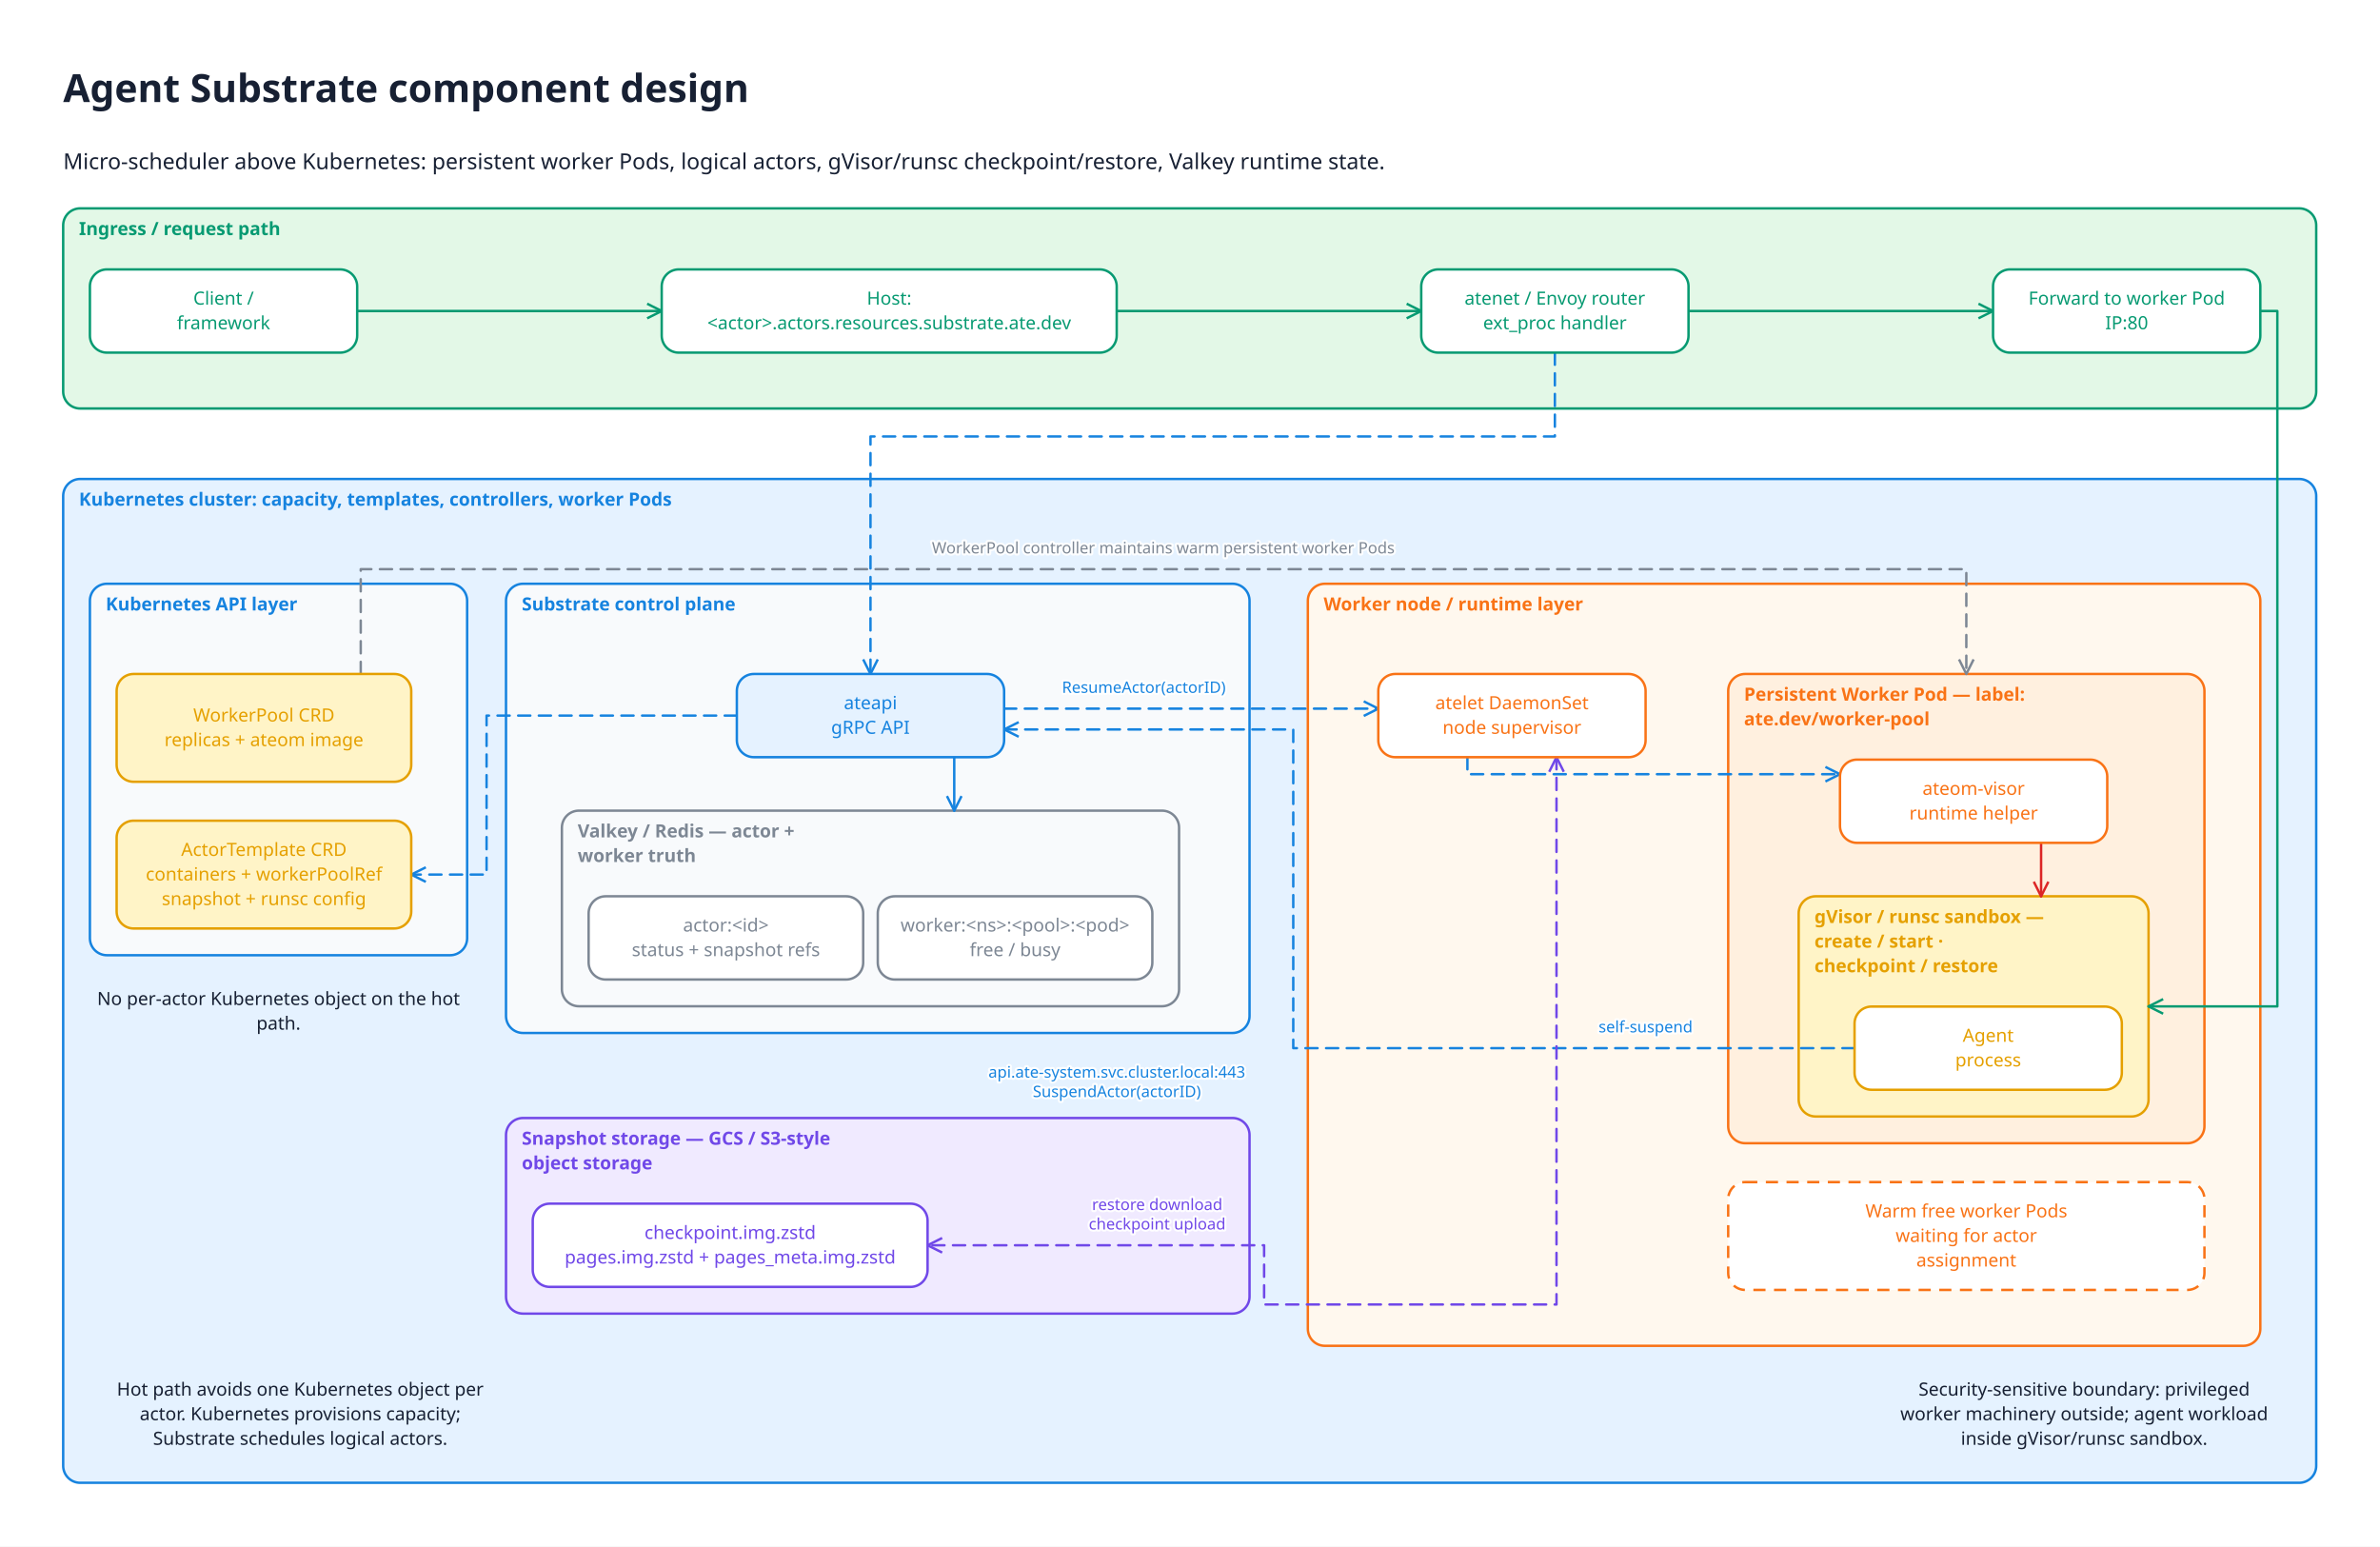
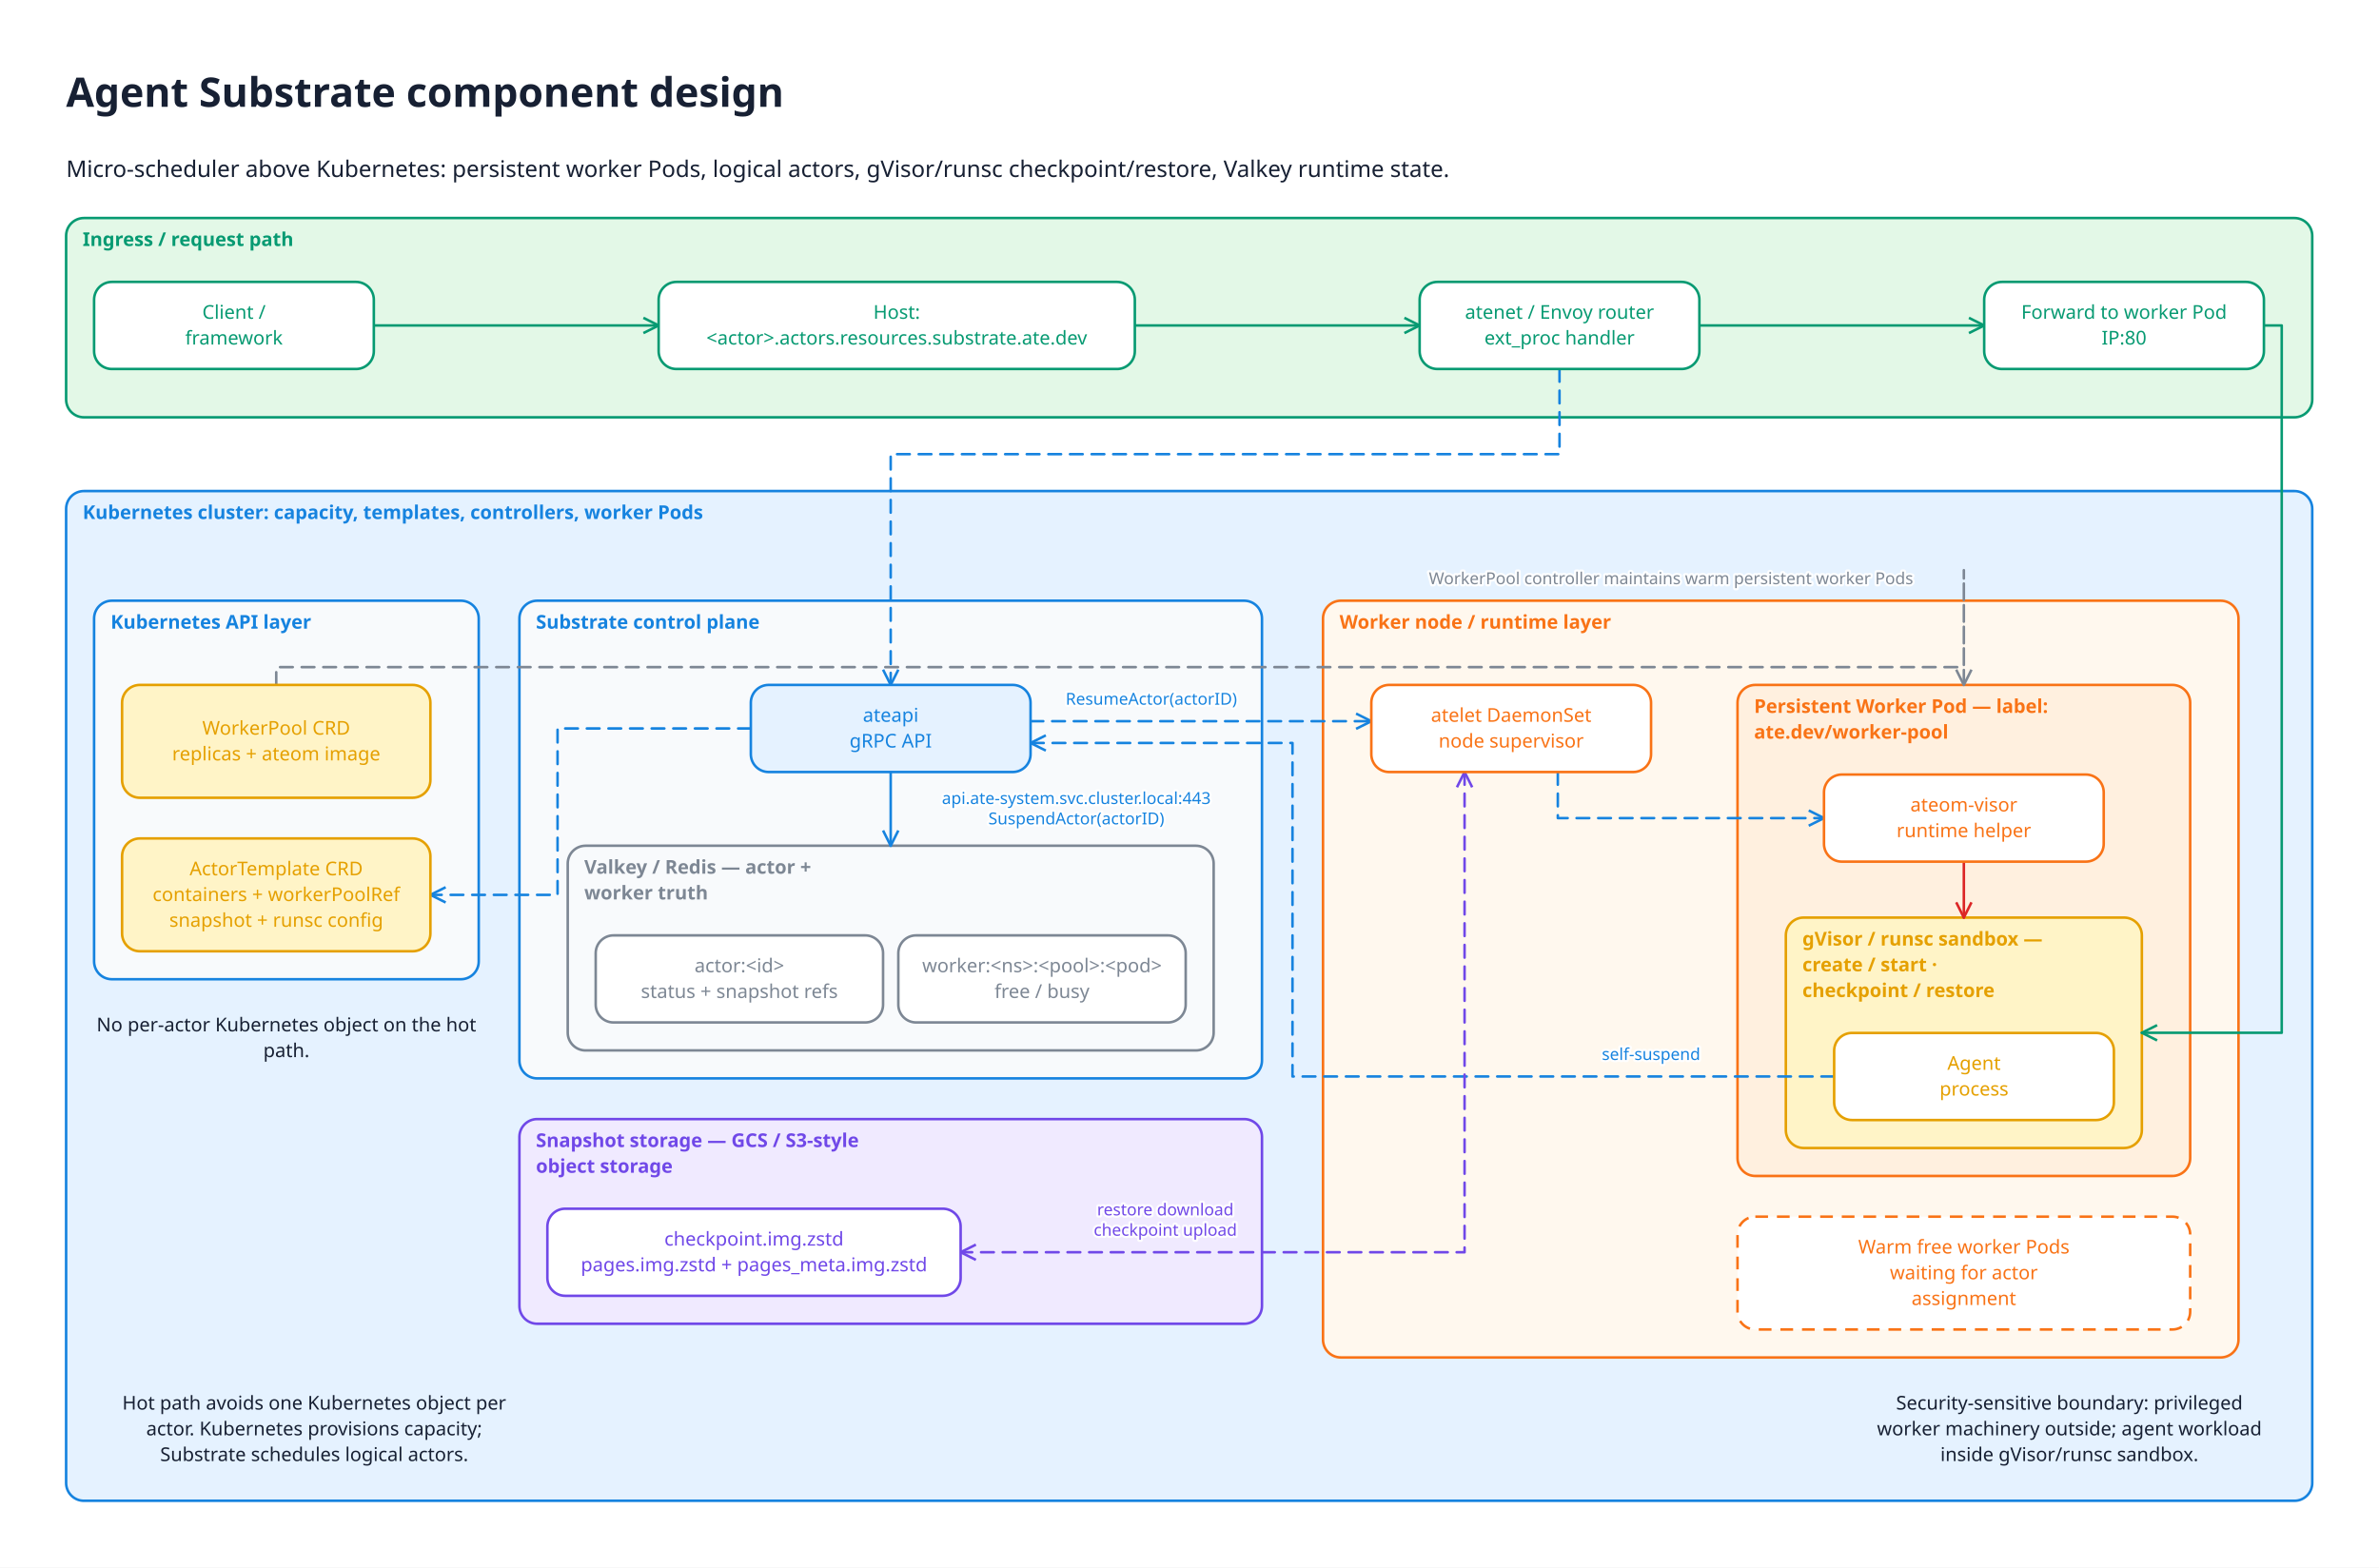
- <svg xmlns="http://www.w3.org/2000/svg" width="1959" height="1273" viewBox="0 0 1959 1273" role="img" aria-label="agent-substrate">
+ <svg xmlns="http://www.w3.org/2000/svg" width="1871" height="1233" viewBox="0 0 1871 1233" role="img" aria-label="agent-substrate">
  <rect width="100%" height="100%" fill="#ffffff" />
  <g id="boundaries">
-     <rect x="52" y="171.5" width="1854.5" height="164.75" rx="14" fill="#e3f8e7" stroke="#079a72" stroke-width="2" />
-     <rect x="52" y="394.25" width="1854.5" height="826.25" rx="14" fill="#e5f2ff" stroke="#1683df" stroke-width="2" />
-     <rect x="74" y="480.5" width="310.5" height="305.75" rx="14" fill="#f8fafc" stroke="#1683df" stroke-width="2" />
-     <rect x="1076.5" y="480.5" width="784" height="627.25" rx="14" fill="#fff8ee" stroke="#f97316" stroke-width="2" />
-     <rect x="416.5" y="480.5" width="612" height="369.75" rx="14" fill="#f8fafc" stroke="#1683df" stroke-width="2" />
-     <rect x="416.5" y="920.25" width="612" height="161" rx="14" fill="#f0eaff" stroke="#7048e8" stroke-width="2" />
-     <rect x="462.5" y="667.25" width="508" height="161" rx="14" fill="#f8fafc" stroke="#7d8794" stroke-width="2" />
-     <rect x="1422.5" y="554.75" width="392" height="386.25" rx="14" fill="#fff0df" stroke="#f97316" stroke-width="2" />
-     <rect x="1480.5" y="737.75" width="288" height="181.25" rx="14" fill="#fff4c7" stroke="#e5a000" stroke-width="2" />
+     <rect x="52" y="171.5" width="1766.5" height="156.75" rx="14" fill="#e3f8e7" stroke="#079a72" stroke-width="2" />
+     <rect x="52" y="386.25" width="1766.5" height="794.25" rx="14" fill="#e5f2ff" stroke="#1683df" stroke-width="2" />
+     <rect x="74" y="472.5" width="302.5" height="297.75" rx="14" fill="#f8fafc" stroke="#1683df" stroke-width="2" />
+     <rect x="1040.5" y="472.5" width="720" height="595.25" rx="14" fill="#fff8ee" stroke="#f97316" stroke-width="2" />
+     <rect x="408.5" y="472.5" width="584" height="375.75" rx="14" fill="#f8fafc" stroke="#1683df" stroke-width="2" />
+     <rect x="408.5" y="880.25" width="584" height="161" rx="14" fill="#f0eaff" stroke="#7048e8" stroke-width="2" />
+     <rect x="446.5" y="665.25" width="508" height="161" rx="14" fill="#f8fafc" stroke="#7d8794" stroke-width="2" />
+     <rect x="1366.5" y="538.75" width="356" height="386.25" rx="14" fill="#fff0df" stroke="#f97316" stroke-width="2" />
+     <rect x="1404.5" y="721.75" width="280" height="181.25" rx="14" fill="#fff4c7" stroke="#e5a000" stroke-width="2" />
  </g>
  <g id="corridor-dividers" />
  <g id="lines">
    <g data-line="$line-1">
-       <polyline points="294,256 544.667,256" fill="none" stroke="#079a72" stroke-width="2" stroke-linejoin="round" stroke-linecap="round" />
-       <path d="M 532.667 262 L 544.667 256 L 532.667 250" fill="none" stroke="#079a72" stroke-width="2" stroke-linejoin="round" />
+       <polyline points="294,256 518,256" fill="none" stroke="#079a72" stroke-width="2" stroke-linejoin="round" stroke-linecap="round" />
+       <path d="M 506 262 L 518 256 L 506 250" fill="none" stroke="#079a72" stroke-width="2" stroke-linejoin="round" />
    </g>
    <g data-line="$line-2">
-       <polyline points="919.167,256 1169.833,256" fill="none" stroke="#079a72" stroke-width="2" stroke-linejoin="round" stroke-linecap="round" />
-       <path d="M 1157.833 262 L 1169.833 256 L 1157.833 250" fill="none" stroke="#079a72" stroke-width="2" stroke-linejoin="round" />
+       <polyline points="892.5,256 1116.5,256" fill="none" stroke="#079a72" stroke-width="2" stroke-linejoin="round" stroke-linecap="round" />
+       <path d="M 1104.5 262 L 1116.5 256 L 1104.5 250" fill="none" stroke="#079a72" stroke-width="2" stroke-linejoin="round" />
    </g>
    <g data-line="$line-3">
-       <polyline points="1389.833,256 1640.5,256" fill="none" stroke="#079a72" stroke-width="2" stroke-linejoin="round" stroke-linecap="round" />
-       <path d="M 1628.5 262 L 1640.5 256 L 1628.5 250" fill="none" stroke="#079a72" stroke-width="2" stroke-linejoin="round" />
+       <polyline points="1336.5,256 1560.5,256" fill="none" stroke="#079a72" stroke-width="2" stroke-linejoin="round" stroke-linecap="round" />
+       <path d="M 1548.5 262 L 1560.5 256 L 1548.5 250" fill="none" stroke="#079a72" stroke-width="2" stroke-linejoin="round" />
    </g>
    <g data-line="$line-4">
-       <polyline points="785.443,623.25 785.443,667.25" fill="none" stroke="#1683df" stroke-width="2" stroke-linejoin="round" stroke-linecap="round" />
-       <path d="M 779.443 655.25 L 785.443 667.25 L 791.443 655.25" fill="none" stroke="#1683df" stroke-width="2" stroke-linejoin="round" />
+       <polyline points="700.5,607.25 700.5,665.25" fill="none" stroke="#1683df" stroke-width="2" stroke-linejoin="round" stroke-linecap="round" />
+       <path d="M 694.5 653.25 L 700.5 665.25 L 706.5 653.25" fill="none" stroke="#1683df" stroke-width="2" stroke-linejoin="round" />
    </g>
    <g data-line="$line-5">
-       <polyline points="1680.043,693.75 1680.043,737.75" fill="none" stroke="#dc2626" stroke-width="2" stroke-linejoin="round" stroke-linecap="round" />
-       <path d="M 1674.043 725.75 L 1680.043 737.75 L 1686.043 725.75" fill="none" stroke="#dc2626" stroke-width="2" stroke-linejoin="round" />
+       <polyline points="1544.5,677.75 1544.5,721.75" fill="none" stroke="#dc2626" stroke-width="2" stroke-linejoin="round" stroke-linecap="round" />
+       <path d="M 1538.5 709.75 L 1544.5 721.75 L 1550.5 709.75" fill="none" stroke="#dc2626" stroke-width="2" stroke-linejoin="round" />
    </g>
    <g data-line="supervise-pod">
-       <polyline points="1207.833,623.25 1207.833,637.25 1394.5,637.25 1514.5,637.25" fill="none" stroke="#1683df" stroke-width="2" stroke-linejoin="round" stroke-linecap="round" stroke-dasharray="10 7" />
-       <path d="M 1502.5 643.25 L 1514.5 637.25 L 1502.5 631.25" fill="none" stroke="#1683df" stroke-width="2" stroke-linejoin="round" />
+       <polyline points="1225.167,607.25 1225.167,643.5 1434.5,643.5" fill="none" stroke="#1683df" stroke-width="2" stroke-linejoin="round" stroke-linecap="round" stroke-dasharray="10 7" />
+       <path d="M 1422.5 649.5 L 1434.5 643.5 L 1422.5 637.5" fill="none" stroke="#1683df" stroke-width="2" stroke-linejoin="round" />
    </g>
    <g data-line="actor-template-api">
-       <polyline points="606.5,589 400.5,589 400.5,719.875 338.5,719.875" fill="none" stroke="#1683df" stroke-width="2" stroke-linejoin="round" stroke-linecap="round" stroke-dasharray="10 7" />
-       <path d="M 350.5 713.875 L 338.5 719.875 L 350.5 725.875" fill="none" stroke="#1683df" stroke-width="2" stroke-linejoin="round" />
+       <polyline points="590.5,573 438.5,573 438.5,703.875 338.5,703.875" fill="none" stroke="#1683df" stroke-width="2" stroke-linejoin="round" stroke-linecap="round" stroke-dasharray="10 7" />
+       <path d="M 350.5 697.875 L 338.5 703.875 L 350.5 709.875" fill="none" stroke="#1683df" stroke-width="2" stroke-linejoin="round" />
    </g>
    <g data-line="resume-actor">
-       <polyline points="826.5,583.292 1134.5,583.292" fill="none" stroke="#1683df" stroke-width="2" stroke-linejoin="round" stroke-linecap="round" stroke-dasharray="10 7" />
-       <path d="M 1122.5 589.292 L 1134.5 583.292 L 1122.5 577.292" fill="none" stroke="#1683df" stroke-width="2" stroke-linejoin="round" />
+       <polyline points="810.5,567.292 1078.5,567.292" fill="none" stroke="#1683df" stroke-width="2" stroke-linejoin="round" stroke-linecap="round" stroke-dasharray="10 7" />
+       <path d="M 1066.5 573.292 L 1078.5 567.292 L 1066.5 561.292" fill="none" stroke="#1683df" stroke-width="2" stroke-linejoin="round" />
    </g>
    <g data-line="self-suspend">
-       <polyline points="1526.5,862.75 1064.5,862.75 1064.5,600.417 826.5,600.417" fill="none" stroke="#1683df" stroke-width="2" stroke-linejoin="round" stroke-linecap="round" stroke-dasharray="10 7" />
-       <path d="M 838.5 594.417 L 826.5 600.417 L 838.5 606.417" fill="none" stroke="#1683df" stroke-width="2" stroke-linejoin="round" />
+       <polyline points="1442.5,846.75 1016.5,846.75 1016.5,584.417 810.5,584.417" fill="none" stroke="#1683df" stroke-width="2" stroke-linejoin="round" stroke-linecap="round" stroke-dasharray="10 7" />
+       <path d="M 822.5 578.417 L 810.5 584.417 L 822.5 590.417" fill="none" stroke="#1683df" stroke-width="2" stroke-linejoin="round" />
    </g>
    <g data-line="checkpoint-transfer">
-       <polyline points="1281.167,623.25 1281.167,1073.75 1040.5,1073.75 1040.5,1025 763.5,1025" fill="none" stroke="#7048e8" stroke-width="2" stroke-linejoin="round" stroke-linecap="round" stroke-dasharray="10 7" />
-       <path d="M 1287.167 635.25 L 1281.167 623.25 L 1275.167 635.25" fill="none" stroke="#7048e8" stroke-width="2" stroke-linejoin="round" />
-       <path d="M 775.5 1019 L 763.5 1025 L 775.5 1031" fill="none" stroke="#7048e8" stroke-width="2" stroke-linejoin="round" />
+       <polyline points="1151.833,607.25 1151.833,985 755.5,985" fill="none" stroke="#7048e8" stroke-width="2" stroke-linejoin="round" stroke-linecap="round" stroke-dasharray="10 7" />
+       <path d="M 1157.833 619.25 L 1151.833 607.25 L 1145.833 619.25" fill="none" stroke="#7048e8" stroke-width="2" stroke-linejoin="round" />
+       <path d="M 767.5 979 L 755.5 985 L 767.5 991" fill="none" stroke="#7048e8" stroke-width="2" stroke-linejoin="round" />
    </g>
    <g data-line="worker-pool-controller">
-       <polyline points="296.929,554.75 296.929,468.5 1618.5,468.5 1618.5,554.75" fill="none" stroke="#7d8794" stroke-width="2" stroke-linejoin="round" stroke-linecap="round" stroke-dasharray="10 7" />
-       <path d="M 1612.5 542.75 L 1618.5 554.75 L 1624.5 542.75" fill="none" stroke="#7d8794" stroke-width="2" stroke-linejoin="round" />
+       <polyline points="217.25,538.75 217.25,524.75 1544.5,524.75 1544.5,448.5 1544.5,538.75" fill="none" stroke="#7d8794" stroke-width="2" stroke-linejoin="round" stroke-linecap="round" stroke-dasharray="10 7" />
+       <path d="M 1538.5 526.75 L 1544.5 538.75 L 1550.5 526.75" fill="none" stroke="#7d8794" stroke-width="2" stroke-linejoin="round" />
    </g>
    <g data-line="ingress-control">
-       <polyline points="1279.833,290.25 1279.833,359.25 716.5,359.25 716.5,554.75" fill="none" stroke="#1683df" stroke-width="2" stroke-linejoin="round" stroke-linecap="round" stroke-dasharray="10 7" />
-       <path d="M 710.5 542.75 L 716.5 554.75 L 722.5 542.75" fill="none" stroke="#1683df" stroke-width="2" stroke-linejoin="round" />
+       <polyline points="1226.5,290.25 1226.5,357.25 700.5,357.25 700.5,538.75" fill="none" stroke="#1683df" stroke-width="2" stroke-linejoin="round" stroke-linecap="round" stroke-dasharray="10 7" />
+       <path d="M 694.5 526.75 L 700.5 538.75 L 706.5 526.75" fill="none" stroke="#1683df" stroke-width="2" stroke-linejoin="round" />
    </g>
    <g data-line="request-to-agent">
-       <polyline points="1860.5,256 1874.5,256 1874.5,828.375 1768.5,828.375" fill="none" stroke="#079a72" stroke-width="2" stroke-linejoin="round" stroke-linecap="round" />
-       <path d="M 1780.5 822.375 L 1768.5 828.375 L 1780.5 834.375" fill="none" stroke="#079a72" stroke-width="2" stroke-linejoin="round" />
+       <polyline points="1780.5,256 1794.5,256 1794.5,812.375 1684.5,812.375" fill="none" stroke="#079a72" stroke-width="2" stroke-linejoin="round" stroke-linecap="round" />
+       <path d="M 1696.5 806.375 L 1684.5 812.375 L 1696.5 818.375" fill="none" stroke="#079a72" stroke-width="2" stroke-linejoin="round" />
    </g>
  </g>
  <g id="objects">
    <rect x="74" y="221.75" width="220" height="68.5" rx="14" fill="#ffffff" stroke="#079a72" stroke-width="2" />
-     <rect x="544.667" y="221.75" width="374.5" height="68.5" rx="14" fill="#ffffff" stroke="#079a72" stroke-width="2" />
-     <rect x="1169.833" y="221.75" width="220" height="68.5" rx="14" fill="#ffffff" stroke="#079a72" stroke-width="2" />
-     <rect x="1640.5" y="221.75" width="220" height="68.5" rx="14" fill="#ffffff" stroke="#079a72" stroke-width="2" />
-     <rect x="96" y="554.75" width="242.5" height="88.75" rx="14" fill="#fff4c7" stroke="#e5a000" stroke-width="2" />
-     <rect x="96" y="675.5" width="242.5" height="88.75" rx="14" fill="#fff4c7" stroke="#e5a000" stroke-width="2" />
-     <rect x="606.5" y="554.75" width="220" height="68.5" rx="14" fill="#e5f2ff" stroke="#1683df" stroke-width="2" />
-     <rect x="484.5" y="737.75" width="226" height="68.5" rx="14" fill="#ffffff" stroke="#7d8794" stroke-width="2" />
-     <rect x="722.5" y="737.75" width="226" height="68.5" rx="14" fill="#ffffff" stroke="#7d8794" stroke-width="2" />
-     <rect x="438.5" y="990.75" width="325" height="68.5" rx="14" fill="#ffffff" stroke="#7048e8" stroke-width="2" />
-     <rect x="1134.5" y="554.75" width="220" height="68.5" rx="14" fill="#ffffff" stroke="#f97316" stroke-width="2" />
-     <rect x="1514.5" y="625.25" width="220" height="68.5" rx="14" fill="#ffffff" stroke="#f97316" stroke-width="2" />
-     <rect x="1526.5" y="828.5" width="220" height="68.5" rx="14" fill="#ffffff" stroke="#e5a000" stroke-width="2" />
-     <rect x="1422.5" y="973" width="392" height="88.75" rx="14" fill="#ffffff" stroke="#f97316" stroke-width="2" stroke-dasharray="10 7" />
+     <rect x="518" y="221.75" width="374.5" height="68.5" rx="14" fill="#ffffff" stroke="#079a72" stroke-width="2" />
+     <rect x="1116.5" y="221.75" width="220" height="68.5" rx="14" fill="#ffffff" stroke="#079a72" stroke-width="2" />
+     <rect x="1560.5" y="221.75" width="220" height="68.5" rx="14" fill="#ffffff" stroke="#079a72" stroke-width="2" />
+     <rect x="96" y="538.75" width="242.5" height="88.75" rx="14" fill="#fff4c7" stroke="#e5a000" stroke-width="2" />
+     <rect x="96" y="659.5" width="242.5" height="88.75" rx="14" fill="#fff4c7" stroke="#e5a000" stroke-width="2" />
+     <rect x="590.5" y="538.75" width="220" height="68.5" rx="14" fill="#e5f2ff" stroke="#1683df" stroke-width="2" />
+     <rect x="468.5" y="735.75" width="226" height="68.5" rx="14" fill="#ffffff" stroke="#7d8794" stroke-width="2" />
+     <rect x="706.5" y="735.75" width="226" height="68.5" rx="14" fill="#ffffff" stroke="#7d8794" stroke-width="2" />
+     <rect x="430.5" y="950.75" width="325" height="68.5" rx="14" fill="#ffffff" stroke="#7048e8" stroke-width="2" />
+     <rect x="1078.5" y="538.75" width="220" height="68.5" rx="14" fill="#ffffff" stroke="#f97316" stroke-width="2" />
+     <rect x="1434.5" y="609.25" width="220" height="68.5" rx="14" fill="#ffffff" stroke="#f97316" stroke-width="2" />
+     <rect x="1442.5" y="812.5" width="220" height="68.5" rx="14" fill="#ffffff" stroke="#e5a000" stroke-width="2" />
+     <rect x="1366.5" y="957" width="356" height="88.75" rx="14" fill="#ffffff" stroke="#f97316" stroke-width="2" stroke-dasharray="10 7" />
  </g>
  <g id="ports" />
  <g id="text">
    <text x="52" y="84" text-anchor="start" fill="#172033" font-family="ui-rounded, 'Comic Sans MS', sans-serif" font-size="32" font-weight="700">Agent Substrate component design</text>
    <text x="52" y="139.2" text-anchor="start" fill="#172033" font-family="ui-rounded, 'Comic Sans MS', sans-serif" font-size="18" font-weight="450">Micro-scheduler above Kubernetes: persistent worker Pods, logical actors, gVisor/runsc checkpoint/restore, Valkey runtime state.</text>
    <text x="65" y="193.5" text-anchor="start" fill="#079a72" font-family="ui-rounded, 'Comic Sans MS', sans-serif" font-size="15" font-weight="700">Ingress / request path</text>
    <text x="184" y="250.75" text-anchor="middle" fill="#079a72" font-family="ui-rounded, 'Comic Sans MS', sans-serif" font-size="15" font-weight="450">Client /</text>
    <text x="184" y="271" text-anchor="middle" fill="#079a72" font-family="ui-rounded, 'Comic Sans MS', sans-serif" font-size="15" font-weight="450">framework</text>
-     <text x="731.917" y="250.75" text-anchor="middle" fill="#079a72" font-family="ui-rounded, 'Comic Sans MS', sans-serif" font-size="15" font-weight="450">Host:</text>
-     <text x="731.917" y="271" text-anchor="middle" fill="#079a72" font-family="ui-rounded, 'Comic Sans MS', sans-serif" font-size="15" font-weight="450">&lt;actor&gt;.actors.resources.substrate.ate.dev</text>
-     <text x="1279.833" y="250.75" text-anchor="middle" fill="#079a72" font-family="ui-rounded, 'Comic Sans MS', sans-serif" font-size="15" font-weight="450">atenet / Envoy router</text>
-     <text x="1279.833" y="271" text-anchor="middle" fill="#079a72" font-family="ui-rounded, 'Comic Sans MS', sans-serif" font-size="15" font-weight="450">ext_proc handler</text>
-     <text x="1750.5" y="250.75" text-anchor="middle" fill="#079a72" font-family="ui-rounded, 'Comic Sans MS', sans-serif" font-size="15" font-weight="450">Forward to worker Pod</text>
-     <text x="1750.5" y="271" text-anchor="middle" fill="#079a72" font-family="ui-rounded, 'Comic Sans MS', sans-serif" font-size="15" font-weight="450">IP:80</text>
-     <text x="65" y="416.25" text-anchor="start" fill="#1683df" font-family="ui-rounded, 'Comic Sans MS', sans-serif" font-size="15" font-weight="700">Kubernetes cluster: capacity, templates, controllers, worker Pods</text>
-     <text x="87" y="502.5" text-anchor="start" fill="#1683df" font-family="ui-rounded, 'Comic Sans MS', sans-serif" font-size="15" font-weight="700">Kubernetes API layer</text>
-     <text x="217.25" y="593.875" text-anchor="middle" fill="#e5a000" font-family="ui-rounded, 'Comic Sans MS', sans-serif" font-size="15" font-weight="450">WorkerPool CRD</text>
-     <text x="217.25" y="614.125" text-anchor="middle" fill="#e5a000" font-family="ui-rounded, 'Comic Sans MS', sans-serif" font-size="15" font-weight="450">replicas + ateom image</text>
-     <text x="217.25" y="704.5" text-anchor="middle" fill="#e5a000" font-family="ui-rounded, 'Comic Sans MS', sans-serif" font-size="15" font-weight="450">ActorTemplate CRD</text>
-     <text x="217.25" y="724.75" text-anchor="middle" fill="#e5a000" font-family="ui-rounded, 'Comic Sans MS', sans-serif" font-size="15" font-weight="450">containers + workerPoolRef</text>
-     <text x="217.25" y="745" text-anchor="middle" fill="#e5a000" font-family="ui-rounded, 'Comic Sans MS', sans-serif" font-size="15" font-weight="450">snapshot + runsc config</text>
-     <text x="429.5" y="502.5" text-anchor="start" fill="#1683df" font-family="ui-rounded, 'Comic Sans MS', sans-serif" font-size="15" font-weight="700">Substrate control plane</text>
-     <text x="716.5" y="583.75" text-anchor="middle" fill="#1683df" font-family="ui-rounded, 'Comic Sans MS', sans-serif" font-size="15" font-weight="450">ateapi</text>
-     <text x="716.5" y="604" text-anchor="middle" fill="#1683df" font-family="ui-rounded, 'Comic Sans MS', sans-serif" font-size="15" font-weight="450">gRPC API</text>
-     <text x="475.5" y="689.25" text-anchor="start" fill="#7d8794" font-family="ui-rounded, 'Comic Sans MS', sans-serif" font-size="15" font-weight="700">Valkey / Redis — actor +</text>
-     <text x="475.5" y="709.5" text-anchor="start" fill="#7d8794" font-family="ui-rounded, 'Comic Sans MS', sans-serif" font-size="15" font-weight="700">worker truth</text>
-     <text x="597.5" y="766.75" text-anchor="middle" fill="#7d8794" font-family="ui-rounded, 'Comic Sans MS', sans-serif" font-size="15" font-weight="450">actor:&lt;id&gt;</text>
-     <text x="597.5" y="787" text-anchor="middle" fill="#7d8794" font-family="ui-rounded, 'Comic Sans MS', sans-serif" font-size="15" font-weight="450">status + snapshot refs</text>
-     <text x="835.5" y="766.75" text-anchor="middle" fill="#7d8794" font-family="ui-rounded, 'Comic Sans MS', sans-serif" font-size="15" font-weight="450">worker:&lt;ns&gt;:&lt;pool&gt;:&lt;pod&gt;</text>
-     <text x="835.5" y="787" text-anchor="middle" fill="#7d8794" font-family="ui-rounded, 'Comic Sans MS', sans-serif" font-size="15" font-weight="450">free / busy</text>
-     <text x="429.5" y="942.25" text-anchor="start" fill="#7048e8" font-family="ui-rounded, 'Comic Sans MS', sans-serif" font-size="15" font-weight="700">Snapshot storage — GCS / S3-style</text>
-     <text x="429.5" y="962.5" text-anchor="start" fill="#7048e8" font-family="ui-rounded, 'Comic Sans MS', sans-serif" font-size="15" font-weight="700">object storage</text>
-     <text x="601" y="1019.75" text-anchor="middle" fill="#7048e8" font-family="ui-rounded, 'Comic Sans MS', sans-serif" font-size="15" font-weight="450">checkpoint.img.zstd</text>
-     <text x="601" y="1040" text-anchor="middle" fill="#7048e8" font-family="ui-rounded, 'Comic Sans MS', sans-serif" font-size="15" font-weight="450">pages.img.zstd + pages_meta.img.zstd</text>
-     <text x="1089.5" y="502.5" text-anchor="start" fill="#f97316" font-family="ui-rounded, 'Comic Sans MS', sans-serif" font-size="15" font-weight="700">Worker node / runtime layer</text>
-     <text x="1244.5" y="583.75" text-anchor="middle" fill="#f97316" font-family="ui-rounded, 'Comic Sans MS', sans-serif" font-size="15" font-weight="450">atelet DaemonSet</text>
-     <text x="1244.5" y="604" text-anchor="middle" fill="#f97316" font-family="ui-rounded, 'Comic Sans MS', sans-serif" font-size="15" font-weight="450">node supervisor</text>
-     <text x="1435.5" y="576.75" text-anchor="start" fill="#f97316" font-family="ui-rounded, 'Comic Sans MS', sans-serif" font-size="15" font-weight="700">Persistent Worker Pod — label:</text>
-     <text x="1435.5" y="597" text-anchor="start" fill="#f97316" font-family="ui-rounded, 'Comic Sans MS', sans-serif" font-size="15" font-weight="700">ate.dev/worker-pool</text>
-     <text x="1624.5" y="654.25" text-anchor="middle" fill="#f97316" font-family="ui-rounded, 'Comic Sans MS', sans-serif" font-size="15" font-weight="450">ateom-visor</text>
-     <text x="1624.5" y="674.5" text-anchor="middle" fill="#f97316" font-family="ui-rounded, 'Comic Sans MS', sans-serif" font-size="15" font-weight="450">runtime helper</text>
-     <text x="1493.5" y="759.75" text-anchor="start" fill="#e5a000" font-family="ui-rounded, 'Comic Sans MS', sans-serif" font-size="15" font-weight="700">gVisor / runsc sandbox —</text>
-     <text x="1493.5" y="780" text-anchor="start" fill="#e5a000" font-family="ui-rounded, 'Comic Sans MS', sans-serif" font-size="15" font-weight="700">create / start ·</text>
-     <text x="1493.5" y="800.25" text-anchor="start" fill="#e5a000" font-family="ui-rounded, 'Comic Sans MS', sans-serif" font-size="15" font-weight="700">checkpoint / restore</text>
-     <text x="1636.5" y="857.5" text-anchor="middle" fill="#e5a000" font-family="ui-rounded, 'Comic Sans MS', sans-serif" font-size="15" font-weight="450">Agent</text>
-     <text x="1636.5" y="877.75" text-anchor="middle" fill="#e5a000" font-family="ui-rounded, 'Comic Sans MS', sans-serif" font-size="15" font-weight="450">process</text>
-     <text x="1618.5" y="1002" text-anchor="middle" fill="#f97316" font-family="ui-rounded, 'Comic Sans MS', sans-serif" font-size="15" font-weight="450">Warm free worker Pods</text>
-     <text x="1618.5" y="1022.25" text-anchor="middle" fill="#f97316" font-family="ui-rounded, 'Comic Sans MS', sans-serif" font-size="15" font-weight="450">waiting for actor</text>
-     <text x="1618.5" y="1042.5" text-anchor="middle" fill="#f97316" font-family="ui-rounded, 'Comic Sans MS', sans-serif" font-size="15" font-weight="450">assignment</text>
-     <text x="229.25" y="827.25" text-anchor="middle" fill="#172033" font-family="ui-rounded, 'Comic Sans MS', sans-serif" font-size="15" font-weight="450">No per-actor Kubernetes object on the hot</text>
-     <text x="229.25" y="847.5" text-anchor="middle" fill="#172033" font-family="ui-rounded, 'Comic Sans MS', sans-serif" font-size="15" font-weight="450">path.</text>
-     <text x="247.125" y="1148.75" text-anchor="middle" fill="#172033" font-family="ui-rounded, 'Comic Sans MS', sans-serif" font-size="15" font-weight="450">Hot path avoids one Kubernetes object per</text>
-     <text x="247.125" y="1169" text-anchor="middle" fill="#172033" font-family="ui-rounded, 'Comic Sans MS', sans-serif" font-size="15" font-weight="450">actor. Kubernetes provisions capacity;</text>
-     <text x="247.125" y="1189.25" text-anchor="middle" fill="#172033" font-family="ui-rounded, 'Comic Sans MS', sans-serif" font-size="15" font-weight="450">Substrate schedules logical actors.</text>
-     <text x="1715.5" y="1148.75" text-anchor="middle" fill="#172033" font-family="ui-rounded, 'Comic Sans MS', sans-serif" font-size="15" font-weight="450">Security-sensitive boundary: privileged</text>
-     <text x="1715.5" y="1169" text-anchor="middle" fill="#172033" font-family="ui-rounded, 'Comic Sans MS', sans-serif" font-size="15" font-weight="450">worker machinery outside; agent workload</text>
-     <text x="1715.5" y="1189.25" text-anchor="middle" fill="#172033" font-family="ui-rounded, 'Comic Sans MS', sans-serif" font-size="15" font-weight="450">inside gVisor/runsc sandbox.</text>
+     <text x="705.25" y="250.75" text-anchor="middle" fill="#079a72" font-family="ui-rounded, 'Comic Sans MS', sans-serif" font-size="15" font-weight="450">Host:</text>
+     <text x="705.25" y="271" text-anchor="middle" fill="#079a72" font-family="ui-rounded, 'Comic Sans MS', sans-serif" font-size="15" font-weight="450">&lt;actor&gt;.actors.resources.substrate.ate.dev</text>
+     <text x="1226.5" y="250.75" text-anchor="middle" fill="#079a72" font-family="ui-rounded, 'Comic Sans MS', sans-serif" font-size="15" font-weight="450">atenet / Envoy router</text>
+     <text x="1226.5" y="271" text-anchor="middle" fill="#079a72" font-family="ui-rounded, 'Comic Sans MS', sans-serif" font-size="15" font-weight="450">ext_proc handler</text>
+     <text x="1670.5" y="250.75" text-anchor="middle" fill="#079a72" font-family="ui-rounded, 'Comic Sans MS', sans-serif" font-size="15" font-weight="450">Forward to worker Pod</text>
+     <text x="1670.5" y="271" text-anchor="middle" fill="#079a72" font-family="ui-rounded, 'Comic Sans MS', sans-serif" font-size="15" font-weight="450">IP:80</text>
+     <text x="65" y="408.25" text-anchor="start" fill="#1683df" font-family="ui-rounded, 'Comic Sans MS', sans-serif" font-size="15" font-weight="700">Kubernetes cluster: capacity, templates, controllers, worker Pods</text>
+     <text x="87" y="494.5" text-anchor="start" fill="#1683df" font-family="ui-rounded, 'Comic Sans MS', sans-serif" font-size="15" font-weight="700">Kubernetes API layer</text>
+     <text x="217.25" y="577.875" text-anchor="middle" fill="#e5a000" font-family="ui-rounded, 'Comic Sans MS', sans-serif" font-size="15" font-weight="450">WorkerPool CRD</text>
+     <text x="217.25" y="598.125" text-anchor="middle" fill="#e5a000" font-family="ui-rounded, 'Comic Sans MS', sans-serif" font-size="15" font-weight="450">replicas + ateom image</text>
+     <text x="217.25" y="688.5" text-anchor="middle" fill="#e5a000" font-family="ui-rounded, 'Comic Sans MS', sans-serif" font-size="15" font-weight="450">ActorTemplate CRD</text>
+     <text x="217.25" y="708.75" text-anchor="middle" fill="#e5a000" font-family="ui-rounded, 'Comic Sans MS', sans-serif" font-size="15" font-weight="450">containers + workerPoolRef</text>
+     <text x="217.25" y="729" text-anchor="middle" fill="#e5a000" font-family="ui-rounded, 'Comic Sans MS', sans-serif" font-size="15" font-weight="450">snapshot + runsc config</text>
+     <text x="421.5" y="494.5" text-anchor="start" fill="#1683df" font-family="ui-rounded, 'Comic Sans MS', sans-serif" font-size="15" font-weight="700">Substrate control plane</text>
+     <text x="700.5" y="567.75" text-anchor="middle" fill="#1683df" font-family="ui-rounded, 'Comic Sans MS', sans-serif" font-size="15" font-weight="450">ateapi</text>
+     <text x="700.5" y="588" text-anchor="middle" fill="#1683df" font-family="ui-rounded, 'Comic Sans MS', sans-serif" font-size="15" font-weight="450">gRPC API</text>
+     <text x="459.5" y="687.25" text-anchor="start" fill="#7d8794" font-family="ui-rounded, 'Comic Sans MS', sans-serif" font-size="15" font-weight="700">Valkey / Redis — actor +</text>
+     <text x="459.5" y="707.5" text-anchor="start" fill="#7d8794" font-family="ui-rounded, 'Comic Sans MS', sans-serif" font-size="15" font-weight="700">worker truth</text>
+     <text x="581.5" y="764.75" text-anchor="middle" fill="#7d8794" font-family="ui-rounded, 'Comic Sans MS', sans-serif" font-size="15" font-weight="450">actor:&lt;id&gt;</text>
+     <text x="581.5" y="785" text-anchor="middle" fill="#7d8794" font-family="ui-rounded, 'Comic Sans MS', sans-serif" font-size="15" font-weight="450">status + snapshot refs</text>
+     <text x="819.5" y="764.75" text-anchor="middle" fill="#7d8794" font-family="ui-rounded, 'Comic Sans MS', sans-serif" font-size="15" font-weight="450">worker:&lt;ns&gt;:&lt;pool&gt;:&lt;pod&gt;</text>
+     <text x="819.5" y="785" text-anchor="middle" fill="#7d8794" font-family="ui-rounded, 'Comic Sans MS', sans-serif" font-size="15" font-weight="450">free / busy</text>
+     <text x="421.5" y="902.25" text-anchor="start" fill="#7048e8" font-family="ui-rounded, 'Comic Sans MS', sans-serif" font-size="15" font-weight="700">Snapshot storage — GCS / S3-style</text>
+     <text x="421.5" y="922.5" text-anchor="start" fill="#7048e8" font-family="ui-rounded, 'Comic Sans MS', sans-serif" font-size="15" font-weight="700">object storage</text>
+     <text x="593" y="979.75" text-anchor="middle" fill="#7048e8" font-family="ui-rounded, 'Comic Sans MS', sans-serif" font-size="15" font-weight="450">checkpoint.img.zstd</text>
+     <text x="593" y="1000" text-anchor="middle" fill="#7048e8" font-family="ui-rounded, 'Comic Sans MS', sans-serif" font-size="15" font-weight="450">pages.img.zstd + pages_meta.img.zstd</text>
+     <text x="1053.5" y="494.5" text-anchor="start" fill="#f97316" font-family="ui-rounded, 'Comic Sans MS', sans-serif" font-size="15" font-weight="700">Worker node / runtime layer</text>
+     <text x="1188.5" y="567.75" text-anchor="middle" fill="#f97316" font-family="ui-rounded, 'Comic Sans MS', sans-serif" font-size="15" font-weight="450">atelet DaemonSet</text>
+     <text x="1188.5" y="588" text-anchor="middle" fill="#f97316" font-family="ui-rounded, 'Comic Sans MS', sans-serif" font-size="15" font-weight="450">node supervisor</text>
+     <text x="1379.5" y="560.75" text-anchor="start" fill="#f97316" font-family="ui-rounded, 'Comic Sans MS', sans-serif" font-size="15" font-weight="700">Persistent Worker Pod — label:</text>
+     <text x="1379.5" y="581" text-anchor="start" fill="#f97316" font-family="ui-rounded, 'Comic Sans MS', sans-serif" font-size="15" font-weight="700">ate.dev/worker-pool</text>
+     <text x="1544.5" y="638.25" text-anchor="middle" fill="#f97316" font-family="ui-rounded, 'Comic Sans MS', sans-serif" font-size="15" font-weight="450">ateom-visor</text>
+     <text x="1544.5" y="658.5" text-anchor="middle" fill="#f97316" font-family="ui-rounded, 'Comic Sans MS', sans-serif" font-size="15" font-weight="450">runtime helper</text>
+     <text x="1417.5" y="743.75" text-anchor="start" fill="#e5a000" font-family="ui-rounded, 'Comic Sans MS', sans-serif" font-size="15" font-weight="700">gVisor / runsc sandbox —</text>
+     <text x="1417.5" y="764" text-anchor="start" fill="#e5a000" font-family="ui-rounded, 'Comic Sans MS', sans-serif" font-size="15" font-weight="700">create / start ·</text>
+     <text x="1417.5" y="784.25" text-anchor="start" fill="#e5a000" font-family="ui-rounded, 'Comic Sans MS', sans-serif" font-size="15" font-weight="700">checkpoint / restore</text>
+     <text x="1552.5" y="841.5" text-anchor="middle" fill="#e5a000" font-family="ui-rounded, 'Comic Sans MS', sans-serif" font-size="15" font-weight="450">Agent</text>
+     <text x="1552.5" y="861.75" text-anchor="middle" fill="#e5a000" font-family="ui-rounded, 'Comic Sans MS', sans-serif" font-size="15" font-weight="450">process</text>
+     <text x="1544.5" y="986" text-anchor="middle" fill="#f97316" font-family="ui-rounded, 'Comic Sans MS', sans-serif" font-size="15" font-weight="450">Warm free worker Pods</text>
+     <text x="1544.5" y="1006.25" text-anchor="middle" fill="#f97316" font-family="ui-rounded, 'Comic Sans MS', sans-serif" font-size="15" font-weight="450">waiting for actor</text>
+     <text x="1544.5" y="1026.5" text-anchor="middle" fill="#f97316" font-family="ui-rounded, 'Comic Sans MS', sans-serif" font-size="15" font-weight="450">assignment</text>
+     <text x="225.25" y="811.25" text-anchor="middle" fill="#172033" font-family="ui-rounded, 'Comic Sans MS', sans-serif" font-size="15" font-weight="450">No per-actor Kubernetes object on the hot</text>
+     <text x="225.25" y="831.5" text-anchor="middle" fill="#172033" font-family="ui-rounded, 'Comic Sans MS', sans-serif" font-size="15" font-weight="450">path.</text>
+     <text x="247.125" y="1108.75" text-anchor="middle" fill="#172033" font-family="ui-rounded, 'Comic Sans MS', sans-serif" font-size="15" font-weight="450">Hot path avoids one Kubernetes object per</text>
+     <text x="247.125" y="1129" text-anchor="middle" fill="#172033" font-family="ui-rounded, 'Comic Sans MS', sans-serif" font-size="15" font-weight="450">actor. Kubernetes provisions capacity;</text>
+     <text x="247.125" y="1149.25" text-anchor="middle" fill="#172033" font-family="ui-rounded, 'Comic Sans MS', sans-serif" font-size="15" font-weight="450">Substrate schedules logical actors.</text>
+     <text x="1627.5" y="1108.75" text-anchor="middle" fill="#172033" font-family="ui-rounded, 'Comic Sans MS', sans-serif" font-size="15" font-weight="450">Security-sensitive boundary: privileged</text>
+     <text x="1627.5" y="1129" text-anchor="middle" fill="#172033" font-family="ui-rounded, 'Comic Sans MS', sans-serif" font-size="15" font-weight="450">worker machinery outside; agent workload</text>
+     <text x="1627.5" y="1149.25" text-anchor="middle" fill="#172033" font-family="ui-rounded, 'Comic Sans MS', sans-serif" font-size="15" font-weight="450">inside gVisor/runsc sandbox.</text>
    <g data-line-label="resume-actor">
-       <text x="941.5" y="570.292" text-anchor="middle" font-family="ui-rounded, sans-serif" font-size="13" fill="#1683df" stroke="#ffffff" stroke-opacity=".92" stroke-width="3.5" stroke-linejoin="round" paint-order="stroke fill">ResumeActor(actorID)</text>
+       <text x="905.5" y="554.292" text-anchor="middle" font-family="ui-rounded, sans-serif" font-size="13" fill="#1683df" stroke="#ffffff" stroke-opacity=".92" stroke-width="3.5" stroke-linejoin="round" paint-order="stroke fill">ResumeActor(actorID)</text>
    </g>
    <g data-line-label="self-suspend">
-       <text x="1354.5" y="849.75" text-anchor="middle" font-family="ui-rounded, sans-serif" font-size="13" fill="#1683df" stroke="#ffffff" stroke-opacity=".92" stroke-width="3.5" stroke-linejoin="round" paint-order="stroke fill">self-suspend</text>
+       <text x="1298.5" y="833.75" text-anchor="middle" font-family="ui-rounded, sans-serif" font-size="13" fill="#1683df" stroke="#ffffff" stroke-opacity=".92" stroke-width="3.5" stroke-linejoin="round" paint-order="stroke fill">self-suspend</text>
    </g>
    <g data-line-label="self-suspend">
-       <text x="919.3" y="887" text-anchor="middle" font-family="ui-rounded, sans-serif" font-size="13" fill="#1683df" stroke="#ffffff" stroke-opacity=".92" stroke-width="3.5" stroke-linejoin="round" paint-order="stroke fill">api.ate-system.svc.cluster.local:443</text>
-       <text x="919.3" y="903" text-anchor="middle" font-family="ui-rounded, sans-serif" font-size="13" fill="#1683df" stroke="#ffffff" stroke-opacity=".92" stroke-width="3.5" stroke-linejoin="round" paint-order="stroke fill">SuspendActor(actorID)</text>
+       <text x="846.5" y="632.417" text-anchor="middle" font-family="ui-rounded, sans-serif" font-size="13" fill="#1683df" stroke="#ffffff" stroke-opacity=".92" stroke-width="3.5" stroke-linejoin="round" paint-order="stroke fill">api.ate-system.svc.cluster.local:443</text>
+       <text x="846.5" y="648.417" text-anchor="middle" font-family="ui-rounded, sans-serif" font-size="13" fill="#1683df" stroke="#ffffff" stroke-opacity=".92" stroke-width="3.5" stroke-linejoin="round" paint-order="stroke fill">SuspendActor(actorID)</text>
    </g>
    <g data-line-label="checkpoint-transfer">
-       <text x="952.5" y="996" text-anchor="middle" font-family="ui-rounded, sans-serif" font-size="13" fill="#7048e8" stroke="#ffffff" stroke-opacity=".92" stroke-width="3.5" stroke-linejoin="round" paint-order="stroke fill">restore download</text>
-       <text x="952.5" y="1012" text-anchor="middle" font-family="ui-rounded, sans-serif" font-size="13" fill="#7048e8" stroke="#ffffff" stroke-opacity=".92" stroke-width="3.5" stroke-linejoin="round" paint-order="stroke fill">checkpoint upload</text>
+       <text x="916.5" y="956" text-anchor="middle" font-family="ui-rounded, sans-serif" font-size="13" fill="#7048e8" stroke="#ffffff" stroke-opacity=".92" stroke-width="3.5" stroke-linejoin="round" paint-order="stroke fill">restore download</text>
+       <text x="916.5" y="972" text-anchor="middle" font-family="ui-rounded, sans-serif" font-size="13" fill="#7048e8" stroke="#ffffff" stroke-opacity=".92" stroke-width="3.5" stroke-linejoin="round" paint-order="stroke fill">checkpoint upload</text>
    </g>
    <g data-line-label="worker-pool-controller">
-       <text x="957.5" y="455.5" text-anchor="middle" font-family="ui-rounded, sans-serif" font-size="13" fill="#7d8794" stroke="#ffffff" stroke-opacity=".92" stroke-width="3.5" stroke-linejoin="round" paint-order="stroke fill">WorkerPool controller maintains warm persistent worker Pods</text>
+       <text x="1314.2" y="459.5" text-anchor="middle" font-family="ui-rounded, sans-serif" font-size="13" fill="#7d8794" stroke="#ffffff" stroke-opacity=".92" stroke-width="3.5" stroke-linejoin="round" paint-order="stroke fill">WorkerPool controller maintains warm persistent worker Pods</text>
    </g>
  </g>
</svg>
